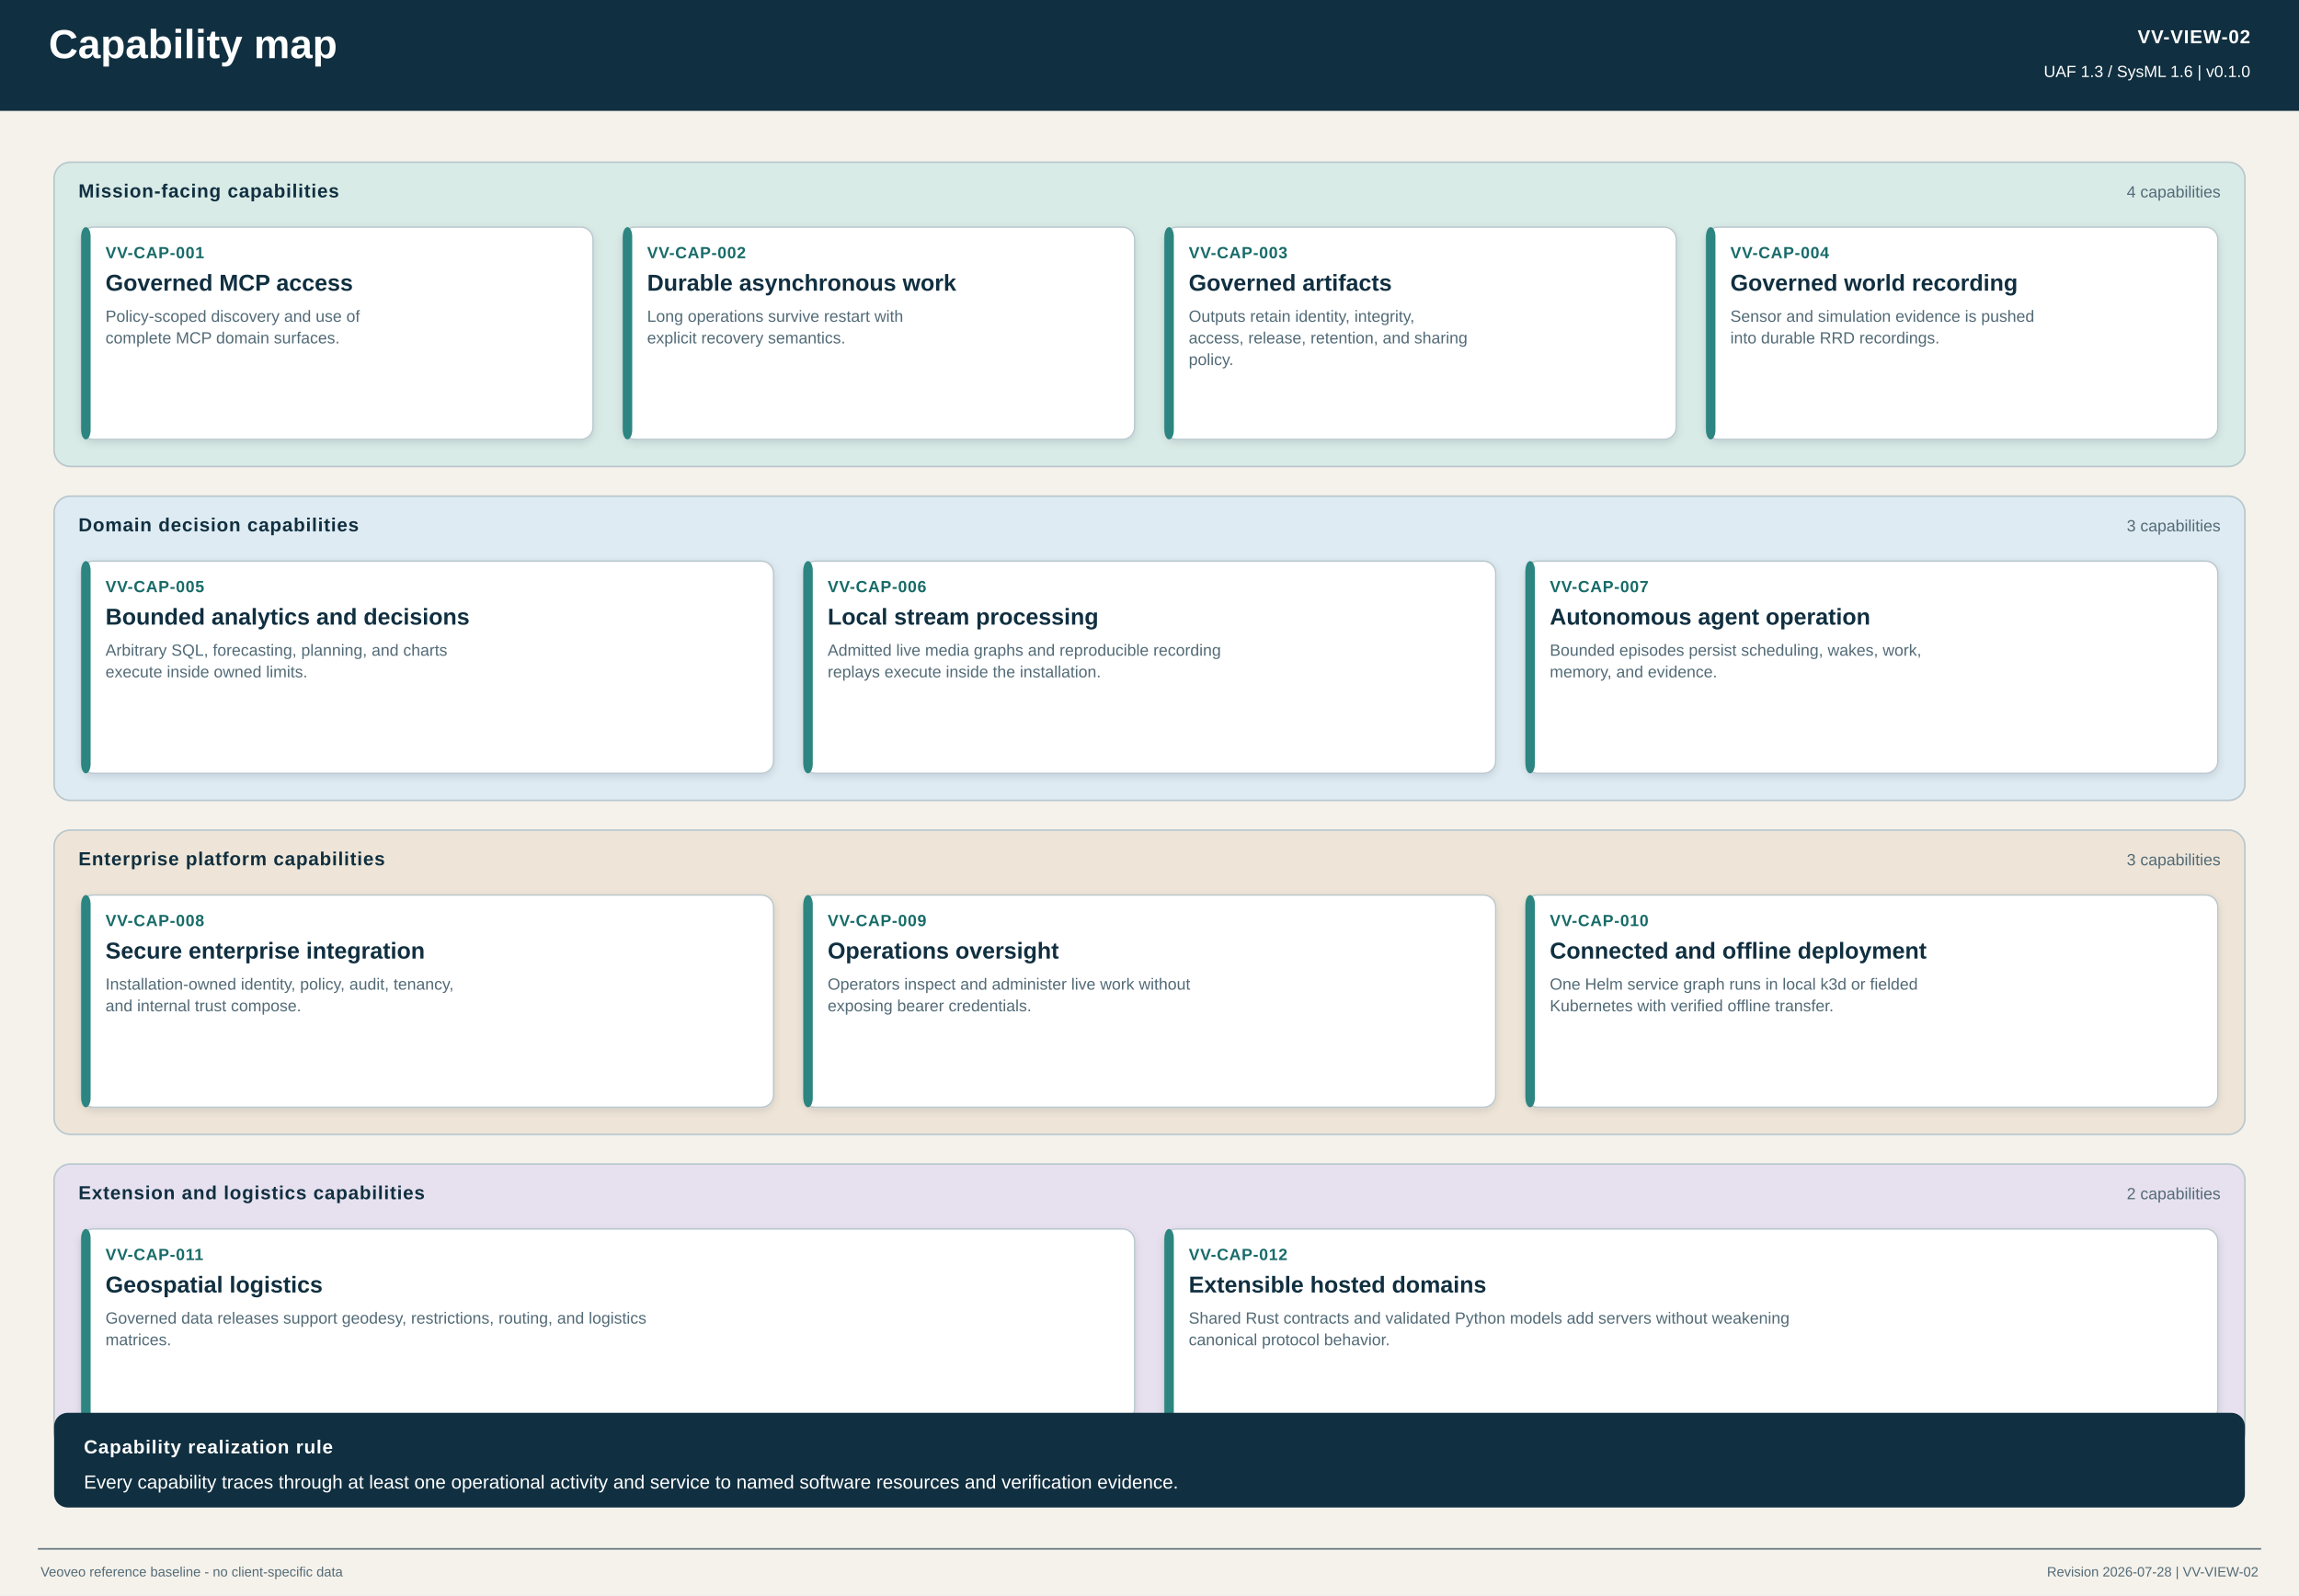
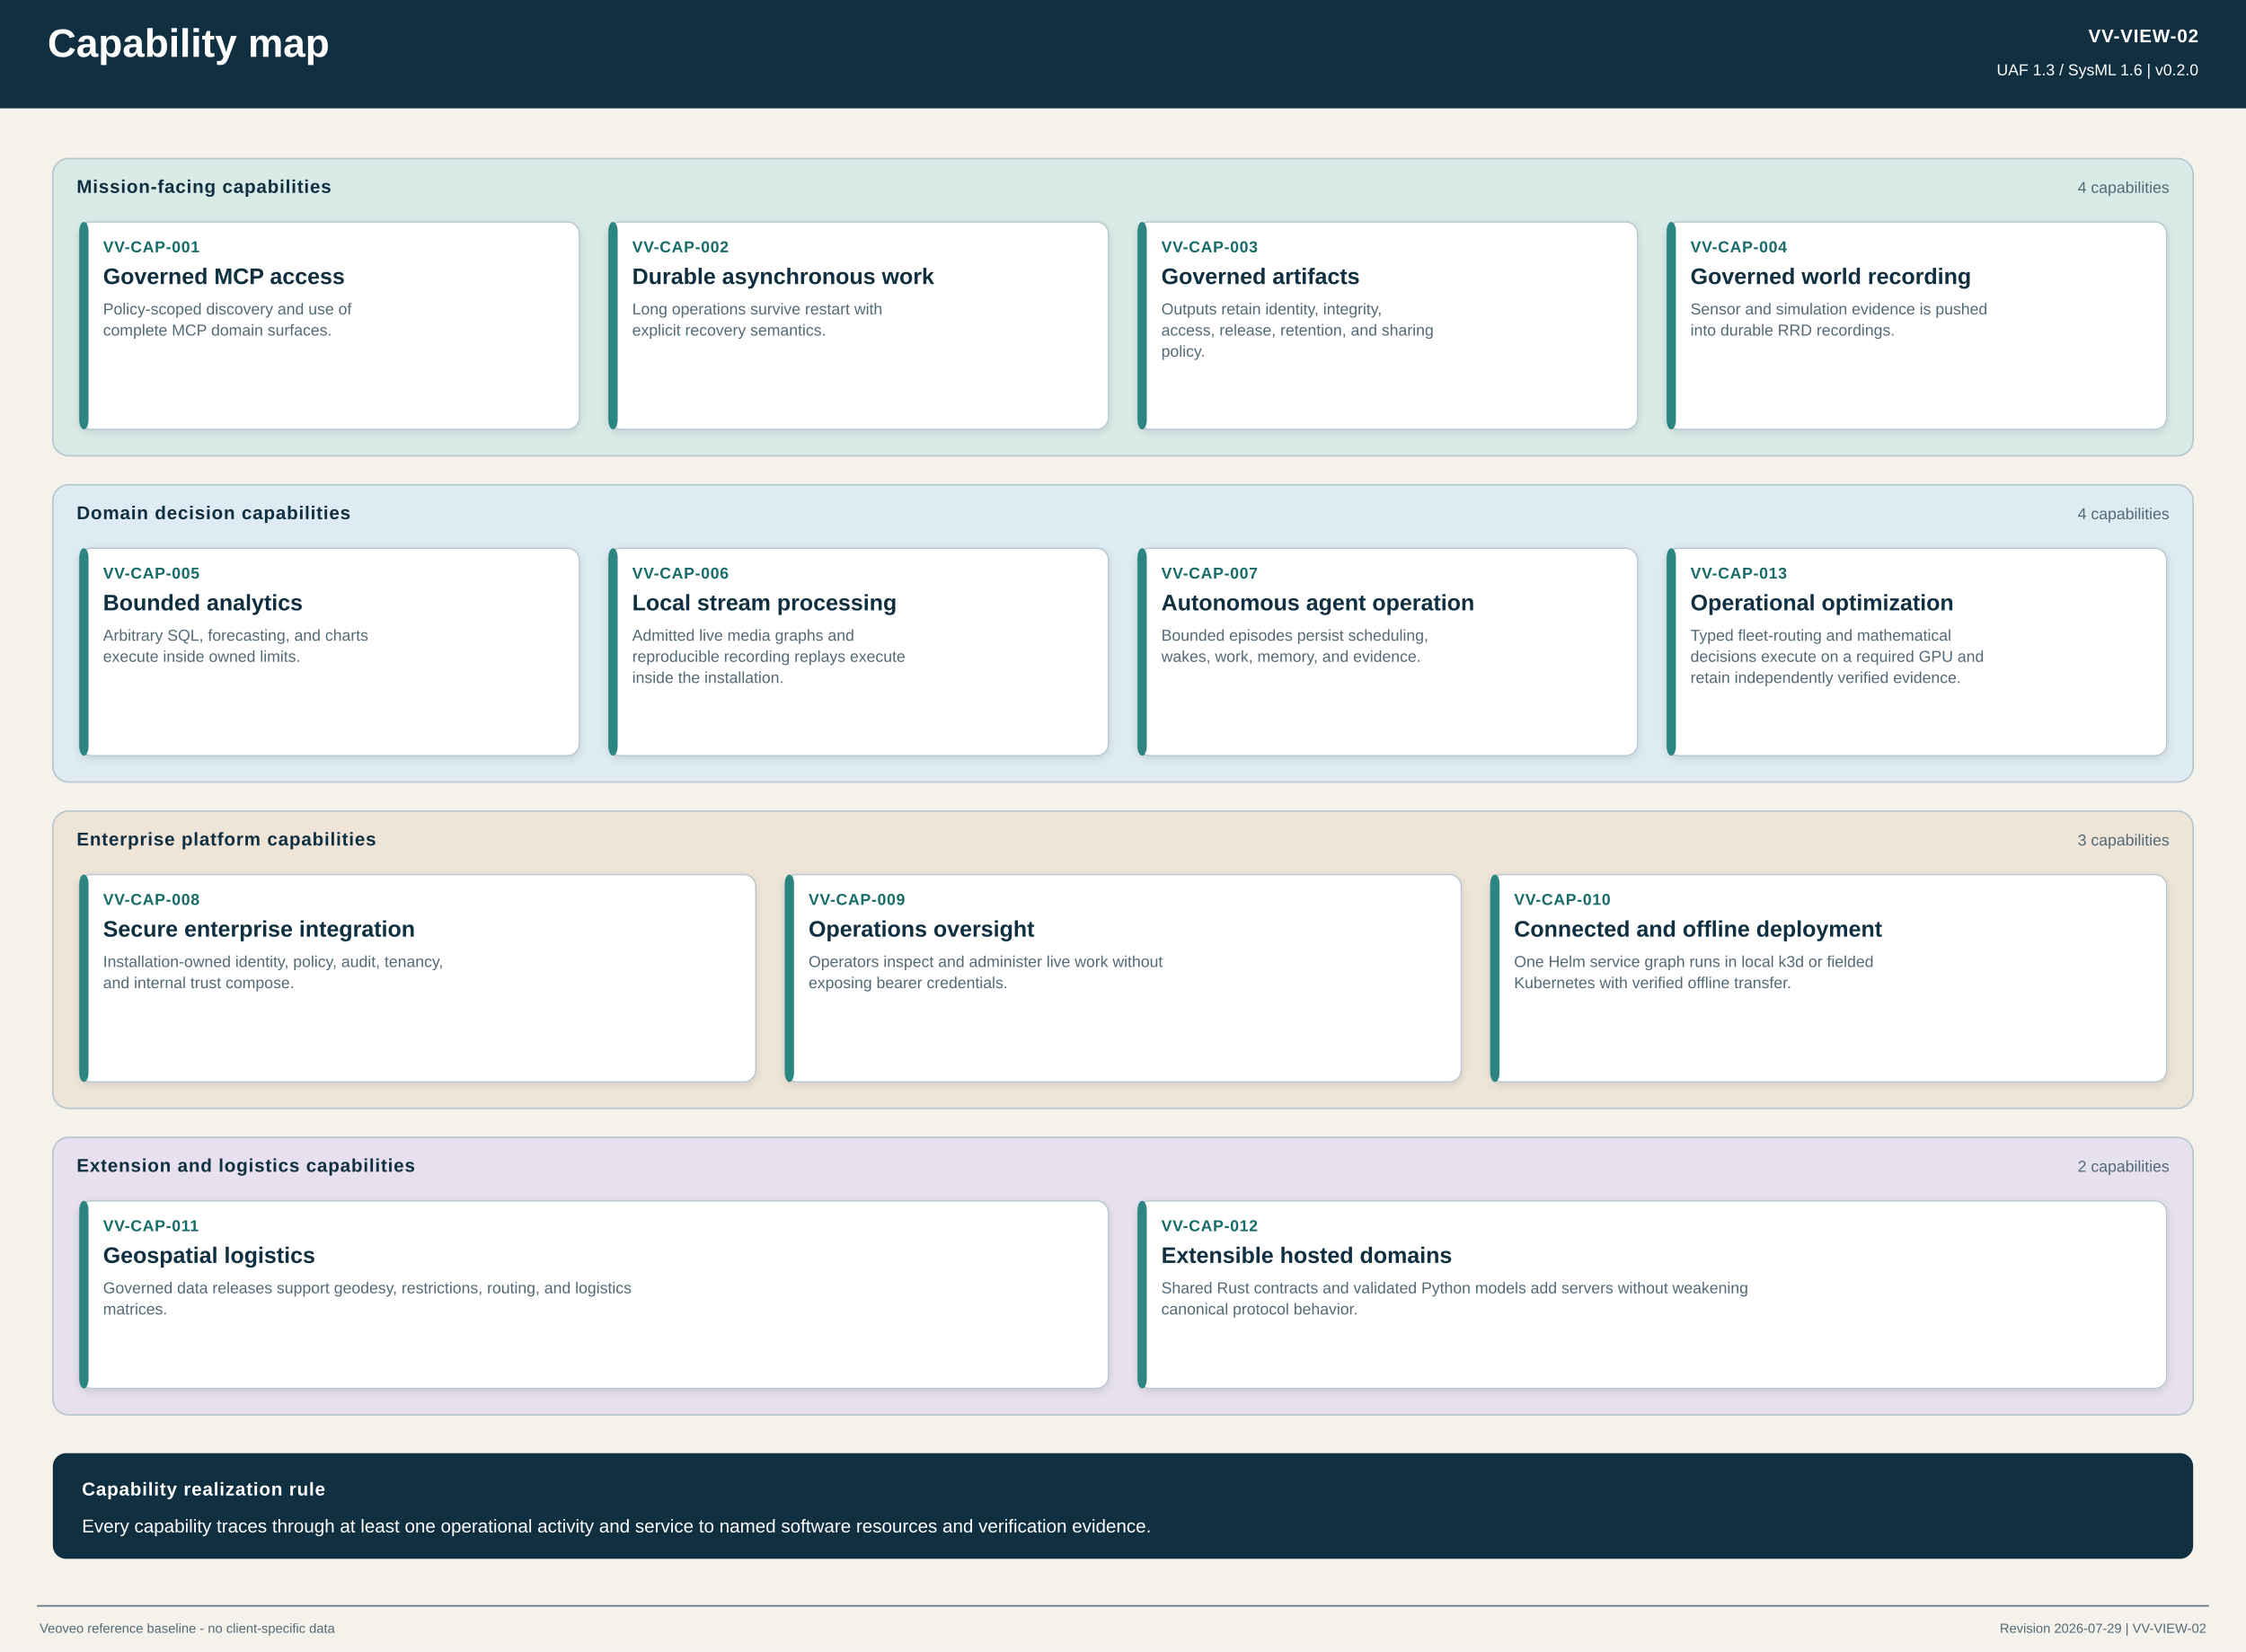
- <svg xmlns="http://www.w3.org/2000/svg" viewBox="0 0 1700 1180" width="1700" height="1180" role="img" aria-labelledby="title desc">
+ <svg xmlns="http://www.w3.org/2000/svg" viewBox="0 0 1700 1250" width="1700" height="1250" role="img" aria-labelledby="title desc">
  <defs>
    <marker id="arrow" viewBox="0 0 10 10" refX="9" refY="5" markerWidth="7" markerHeight="7" orient="auto-start-reverse">
      <path d="M 0 0 L 10 5 L 0 10 z" fill="#21465b" />
    </marker>
    <marker id="arrow-muted" viewBox="0 0 10 10" refX="9" refY="5" markerWidth="7" markerHeight="7" orient="auto-start-reverse">
      <path d="M 0 0 L 10 5 L 0 10 z" fill="#687983" />
    </marker>
    <filter id="shadow" x="-10%" y="-10%" width="120%" height="130%">
      <feDropShadow dx="0" dy="2" stdDeviation="3" flood-color="#0b2534" flood-opacity="0.12" />
    </filter>
  </defs>
  <style>
.title{font:700 30px Arial,Helvetica,sans-serif;fill:#102f40}.subtitle{font:400 15px Arial,Helvetica,sans-serif;fill:#4d626d}.label{font:700 14px Arial,Helvetica,sans-serif;fill:#102f40;letter-spacing:.04em}.node-title{font:700 17px Arial,Helvetica,sans-serif;fill:#102f40}.node-id{font:700 12px Arial,Helvetica,sans-serif;fill:#176b68;letter-spacing:.04em}.body{font:400 14px Arial,Helvetica,sans-serif;fill:#2d4653}.small{font:400 12px Arial,Helvetica,sans-serif;fill:#526a76}.tiny{font:400 10px Arial,Helvetica,sans-serif;fill:#526a76}.inverse{fill:#ffffff}.edge{stroke:#21465b;stroke-width:2.2;fill:none;marker-end:url(#arrow)}.edge-muted{stroke:#687983;stroke-width:1.6;fill:none;marker-end:url(#arrow-muted)}.edge-dash{stroke:#687983;stroke-width:1.5;stroke-dasharray:7 6;fill:none;marker-end:url(#arrow-muted)}
</style>
-   <rect x="0" y="0" width="1700" height="1180" rx="0" fill="#f5f2eb" stroke="none" stroke-width="1" opacity="1" />
+   <rect x="0" y="0" width="1700" height="1250" rx="0" fill="#f5f2eb" stroke="none" stroke-width="1" opacity="1" />
  <rect x="0" y="0" width="1700" height="82" rx="0" fill="#102f40" stroke="none" stroke-width="1" opacity="1" />
  <text x="36" y="43" class="title inverse" text-anchor="start">Capability map</text>
  <text x="1664" y="32" class="label inverse" text-anchor="end">VV-VIEW-02</text>
-   <text x="1664" y="57" class="small inverse" text-anchor="end">UAF 1.3 / SysML 1.6 | v0.1.0</text>
+   <text x="1664" y="57" class="small inverse" text-anchor="end">UAF 1.3 / SysML 1.6 | v0.2.0</text>
  <rect x="40" y="120" width="1620" height="225" rx="12" fill="#d9ebe7" stroke="#b9c8ce" stroke-width="1.2" opacity="1" />
  <text x="58" y="146" class="label" text-anchor="start">Mission-facing capabilities</text>
  <text x="1642" y="146" class="small" text-anchor="end">4 capabilities</text>
  <rect x="60.0" y="168" width="378.5" height="157" rx="9" fill="#ffffff" stroke="#b8c7cd" stroke-width="1" opacity="1" filter="url(#shadow)" />
  <rect x="60.0" y="168" width="7" height="157" rx="7" fill="#2c8580" stroke="none" stroke-width="1" opacity="1" />
  <text x="78.0" y="191" class="node-id" text-anchor="start">VV-CAP-001</text>
  <text x="78.0" y="215" class="node-title" text-anchor="start">
    <tspan x="78.0" dy="0">Governed MCP access</tspan>
  </text>
  <text x="78.0" y="238" class="small" text-anchor="start">
    <tspan x="78.0" dy="0">Policy-scoped discovery and use of</tspan>
    <tspan x="78.0" dy="16">complete MCP domain surfaces.</tspan>
  </text>
  <rect x="460.5" y="168" width="378.5" height="157" rx="9" fill="#ffffff" stroke="#b8c7cd" stroke-width="1" opacity="1" filter="url(#shadow)" />
  <rect x="460.5" y="168" width="7" height="157" rx="7" fill="#2c8580" stroke="none" stroke-width="1" opacity="1" />
  <text x="478.5" y="191" class="node-id" text-anchor="start">VV-CAP-002</text>
  <text x="478.5" y="215" class="node-title" text-anchor="start">
    <tspan x="478.5" dy="0">Durable asynchronous work</tspan>
  </text>
  <text x="478.5" y="238" class="small" text-anchor="start">
    <tspan x="478.5" dy="0">Long operations survive restart with</tspan>
    <tspan x="478.5" dy="16">explicit recovery semantics.</tspan>
  </text>
  <rect x="861.0" y="168" width="378.5" height="157" rx="9" fill="#ffffff" stroke="#b8c7cd" stroke-width="1" opacity="1" filter="url(#shadow)" />
  <rect x="861.0" y="168" width="7" height="157" rx="7" fill="#2c8580" stroke="none" stroke-width="1" opacity="1" />
  <text x="879.0" y="191" class="node-id" text-anchor="start">VV-CAP-003</text>
  <text x="879.0" y="215" class="node-title" text-anchor="start">
    <tspan x="879.0" dy="0">Governed artifacts</tspan>
  </text>
  <text x="879.0" y="238" class="small" text-anchor="start">
    <tspan x="879.0" dy="0">Outputs retain identity, integrity,</tspan>
    <tspan x="879.0" dy="16">access, release, retention, and sharing</tspan>
    <tspan x="879.0" dy="16">policy.</tspan>
  </text>
  <rect x="1261.5" y="168" width="378.5" height="157" rx="9" fill="#ffffff" stroke="#b8c7cd" stroke-width="1" opacity="1" filter="url(#shadow)" />
  <rect x="1261.5" y="168" width="7" height="157" rx="7" fill="#2c8580" stroke="none" stroke-width="1" opacity="1" />
  <text x="1279.5" y="191" class="node-id" text-anchor="start">VV-CAP-004</text>
  <text x="1279.5" y="215" class="node-title" text-anchor="start">
    <tspan x="1279.5" dy="0">Governed world recording</tspan>
  </text>
  <text x="1279.5" y="238" class="small" text-anchor="start">
    <tspan x="1279.5" dy="0">Sensor and simulation evidence is pushed</tspan>
    <tspan x="1279.5" dy="16">into durable RRD recordings.</tspan>
  </text>
  <rect x="40" y="367" width="1620" height="225" rx="12" fill="#deebf2" stroke="#b9c8ce" stroke-width="1.2" opacity="1" />
  <text x="58" y="393" class="label" text-anchor="start">Domain decision capabilities</text>
-   <text x="1642" y="393" class="small" text-anchor="end">3 capabilities</text>
-   <rect x="60.0" y="415" width="512.0" height="157" rx="9" fill="#ffffff" stroke="#b8c7cd" stroke-width="1" opacity="1" filter="url(#shadow)" />
+   <text x="1642" y="393" class="small" text-anchor="end">4 capabilities</text>
+   <rect x="60.0" y="415" width="378.5" height="157" rx="9" fill="#ffffff" stroke="#b8c7cd" stroke-width="1" opacity="1" filter="url(#shadow)" />
  <rect x="60.0" y="415" width="7" height="157" rx="7" fill="#2c8580" stroke="none" stroke-width="1" opacity="1" />
  <text x="78.0" y="438" class="node-id" text-anchor="start">VV-CAP-005</text>
  <text x="78.0" y="462" class="node-title" text-anchor="start">
-     <tspan x="78.0" dy="0">Bounded analytics and decisions</tspan>
+     <tspan x="78.0" dy="0">Bounded analytics</tspan>
  </text>
  <text x="78.0" y="485" class="small" text-anchor="start">
-     <tspan x="78.0" dy="0">Arbitrary SQL, forecasting, planning, and charts</tspan>
+     <tspan x="78.0" dy="0">Arbitrary SQL, forecasting, and charts</tspan>
    <tspan x="78.0" dy="16">execute inside owned limits.</tspan>
  </text>
-   <rect x="594.0" y="415" width="512.0" height="157" rx="9" fill="#ffffff" stroke="#b8c7cd" stroke-width="1" opacity="1" filter="url(#shadow)" />
-   <rect x="594.0" y="415" width="7" height="157" rx="7" fill="#2c8580" stroke="none" stroke-width="1" opacity="1" />
-   <text x="612.0" y="438" class="node-id" text-anchor="start">VV-CAP-006</text>
-   <text x="612.0" y="462" class="node-title" text-anchor="start">
-     <tspan x="612.0" dy="0">Local stream processing</tspan>
+   <rect x="460.5" y="415" width="378.5" height="157" rx="9" fill="#ffffff" stroke="#b8c7cd" stroke-width="1" opacity="1" filter="url(#shadow)" />
+   <rect x="460.5" y="415" width="7" height="157" rx="7" fill="#2c8580" stroke="none" stroke-width="1" opacity="1" />
+   <text x="478.5" y="438" class="node-id" text-anchor="start">VV-CAP-006</text>
+   <text x="478.5" y="462" class="node-title" text-anchor="start">
+     <tspan x="478.5" dy="0">Local stream processing</tspan>
  </text>
-   <text x="612.0" y="485" class="small" text-anchor="start">
-     <tspan x="612.0" dy="0">Admitted live media graphs and reproducible recording</tspan>
-     <tspan x="612.0" dy="16">replays execute inside the installation.</tspan>
+   <text x="478.5" y="485" class="small" text-anchor="start">
+     <tspan x="478.5" dy="0">Admitted live media graphs and</tspan>
+     <tspan x="478.5" dy="16">reproducible recording replays execute</tspan>
+     <tspan x="478.5" dy="16">inside the installation.</tspan>
  </text>
-   <rect x="1128.0" y="415" width="512.0" height="157" rx="9" fill="#ffffff" stroke="#b8c7cd" stroke-width="1" opacity="1" filter="url(#shadow)" />
-   <rect x="1128.0" y="415" width="7" height="157" rx="7" fill="#2c8580" stroke="none" stroke-width="1" opacity="1" />
-   <text x="1146.0" y="438" class="node-id" text-anchor="start">VV-CAP-007</text>
-   <text x="1146.0" y="462" class="node-title" text-anchor="start">
-     <tspan x="1146.0" dy="0">Autonomous agent operation</tspan>
+   <rect x="861.0" y="415" width="378.5" height="157" rx="9" fill="#ffffff" stroke="#b8c7cd" stroke-width="1" opacity="1" filter="url(#shadow)" />
+   <rect x="861.0" y="415" width="7" height="157" rx="7" fill="#2c8580" stroke="none" stroke-width="1" opacity="1" />
+   <text x="879.0" y="438" class="node-id" text-anchor="start">VV-CAP-007</text>
+   <text x="879.0" y="462" class="node-title" text-anchor="start">
+     <tspan x="879.0" dy="0">Autonomous agent operation</tspan>
  </text>
-   <text x="1146.0" y="485" class="small" text-anchor="start">
-     <tspan x="1146.0" dy="0">Bounded episodes persist scheduling, wakes, work,</tspan>
-     <tspan x="1146.0" dy="16">memory, and evidence.</tspan>
+   <text x="879.0" y="485" class="small" text-anchor="start">
+     <tspan x="879.0" dy="0">Bounded episodes persist scheduling,</tspan>
+     <tspan x="879.0" dy="16">wakes, work, memory, and evidence.</tspan>
+   </text>
+   <rect x="1261.5" y="415" width="378.5" height="157" rx="9" fill="#ffffff" stroke="#b8c7cd" stroke-width="1" opacity="1" filter="url(#shadow)" />
+   <rect x="1261.5" y="415" width="7" height="157" rx="7" fill="#2c8580" stroke="none" stroke-width="1" opacity="1" />
+   <text x="1279.5" y="438" class="node-id" text-anchor="start">VV-CAP-013</text>
+   <text x="1279.5" y="462" class="node-title" text-anchor="start">
+     <tspan x="1279.5" dy="0">Operational optimization</tspan>
+   </text>
+   <text x="1279.5" y="485" class="small" text-anchor="start">
+     <tspan x="1279.5" dy="0">Typed fleet-routing and mathematical</tspan>
+     <tspan x="1279.5" dy="16">decisions execute on a required GPU and</tspan>
+     <tspan x="1279.5" dy="16">retain independently verified evidence.</tspan>
  </text>
  <rect x="40" y="614" width="1620" height="225" rx="12" fill="#eee5d8" stroke="#b9c8ce" stroke-width="1.2" opacity="1" />
  <text x="58" y="640" class="label" text-anchor="start">Enterprise platform capabilities</text>
  <text x="1642" y="640" class="small" text-anchor="end">3 capabilities</text>
  <rect x="60.0" y="662" width="512.0" height="157" rx="9" fill="#ffffff" stroke="#b8c7cd" stroke-width="1" opacity="1" filter="url(#shadow)" />
  <rect x="60.0" y="662" width="7" height="157" rx="7" fill="#2c8580" stroke="none" stroke-width="1" opacity="1" />
  <text x="78.0" y="685" class="node-id" text-anchor="start">VV-CAP-008</text>
  <text x="78.0" y="709" class="node-title" text-anchor="start">
    <tspan x="78.0" dy="0">Secure enterprise integration</tspan>
  </text>
  <text x="78.0" y="732" class="small" text-anchor="start">
    <tspan x="78.0" dy="0">Installation-owned identity, policy, audit, tenancy,</tspan>
    <tspan x="78.0" dy="16">and internal trust compose.</tspan>
  </text>
  <rect x="594.0" y="662" width="512.0" height="157" rx="9" fill="#ffffff" stroke="#b8c7cd" stroke-width="1" opacity="1" filter="url(#shadow)" />
  <rect x="594.0" y="662" width="7" height="157" rx="7" fill="#2c8580" stroke="none" stroke-width="1" opacity="1" />
  <text x="612.0" y="685" class="node-id" text-anchor="start">VV-CAP-009</text>
  <text x="612.0" y="709" class="node-title" text-anchor="start">
    <tspan x="612.0" dy="0">Operations oversight</tspan>
  </text>
  <text x="612.0" y="732" class="small" text-anchor="start">
    <tspan x="612.0" dy="0">Operators inspect and administer live work without</tspan>
    <tspan x="612.0" dy="16">exposing bearer credentials.</tspan>
  </text>
  <rect x="1128.0" y="662" width="512.0" height="157" rx="9" fill="#ffffff" stroke="#b8c7cd" stroke-width="1" opacity="1" filter="url(#shadow)" />
  <rect x="1128.0" y="662" width="7" height="157" rx="7" fill="#2c8580" stroke="none" stroke-width="1" opacity="1" />
  <text x="1146.0" y="685" class="node-id" text-anchor="start">VV-CAP-010</text>
  <text x="1146.0" y="709" class="node-title" text-anchor="start">
    <tspan x="1146.0" dy="0">Connected and offline deployment</tspan>
  </text>
  <text x="1146.0" y="732" class="small" text-anchor="start">
    <tspan x="1146.0" dy="0">One Helm service graph runs in local k3d or fielded</tspan>
    <tspan x="1146.0" dy="16">Kubernetes with verified offline transfer.</tspan>
  </text>
  <rect x="40" y="861" width="1620" height="210" rx="12" fill="#e7e1ef" stroke="#b9c8ce" stroke-width="1.2" opacity="1" />
  <text x="58" y="887" class="label" text-anchor="start">Extension and logistics capabilities</text>
  <text x="1642" y="887" class="small" text-anchor="end">2 capabilities</text>
  <rect x="60.0" y="909" width="779.0" height="142" rx="9" fill="#ffffff" stroke="#b8c7cd" stroke-width="1" opacity="1" filter="url(#shadow)" />
  <rect x="60.0" y="909" width="7" height="142" rx="7" fill="#2c8580" stroke="none" stroke-width="1" opacity="1" />
  <text x="78.0" y="932" class="node-id" text-anchor="start">VV-CAP-011</text>
  <text x="78.0" y="956" class="node-title" text-anchor="start">
    <tspan x="78.0" dy="0">Geospatial logistics</tspan>
  </text>
  <text x="78.0" y="979" class="small" text-anchor="start">
    <tspan x="78.0" dy="0">Governed data releases support geodesy, restrictions, routing, and logistics</tspan>
    <tspan x="78.0" dy="16">matrices.</tspan>
  </text>
  <rect x="861.0" y="909" width="779.0" height="142" rx="9" fill="#ffffff" stroke="#b8c7cd" stroke-width="1" opacity="1" filter="url(#shadow)" />
  <rect x="861.0" y="909" width="7" height="142" rx="7" fill="#2c8580" stroke="none" stroke-width="1" opacity="1" />
  <text x="879.0" y="932" class="node-id" text-anchor="start">VV-CAP-012</text>
  <text x="879.0" y="956" class="node-title" text-anchor="start">
    <tspan x="879.0" dy="0">Extensible hosted domains</tspan>
  </text>
  <text x="879.0" y="979" class="small" text-anchor="start">
    <tspan x="879.0" dy="0">Shared Rust contracts and validated Python models add servers without weakening</tspan>
    <tspan x="879.0" dy="16">canonical protocol behavior.</tspan>
  </text>
-   <rect x="40" y="1045" width="1620" height="70" rx="10" fill="#102f40" stroke="none" stroke-width="1" opacity="1" />
-   <text x="62" y="1075" class="label inverse" text-anchor="start">Capability realization rule</text>
-   <text x="62" y="1101" class="body inverse" text-anchor="start">Every capability traces through at least one operational activity and service to named software resources and verification evidence.</text>
-   <rect x="28" y="1145" width="1644" height="1.2" rx="0" fill="#687983" stroke="none" stroke-width="1" opacity="1" />
-   <text x="30" y="1166" class="tiny" text-anchor="start">Veoveo reference baseline - no client-specific data</text>
-   <text x="1670" y="1166" class="tiny" text-anchor="end">Revision 2026-07-28 | VV-VIEW-02</text>
+   <rect x="40" y="1100" width="1620" height="80" rx="10" fill="#102f40" stroke="none" stroke-width="1" opacity="1" />
+   <text x="62" y="1132" class="label inverse" text-anchor="start">Capability realization rule</text>
+   <text x="62" y="1160" class="body inverse" text-anchor="start">Every capability traces through at least one operational activity and service to named software resources and verification evidence.</text>
+   <rect x="28" y="1215" width="1644" height="1.2" rx="0" fill="#687983" stroke="none" stroke-width="1" opacity="1" />
+   <text x="30" y="1236" class="tiny" text-anchor="start">Veoveo reference baseline - no client-specific data</text>
+   <text x="1670" y="1236" class="tiny" text-anchor="end">Revision 2026-07-29 | VV-VIEW-02</text>
</svg>
